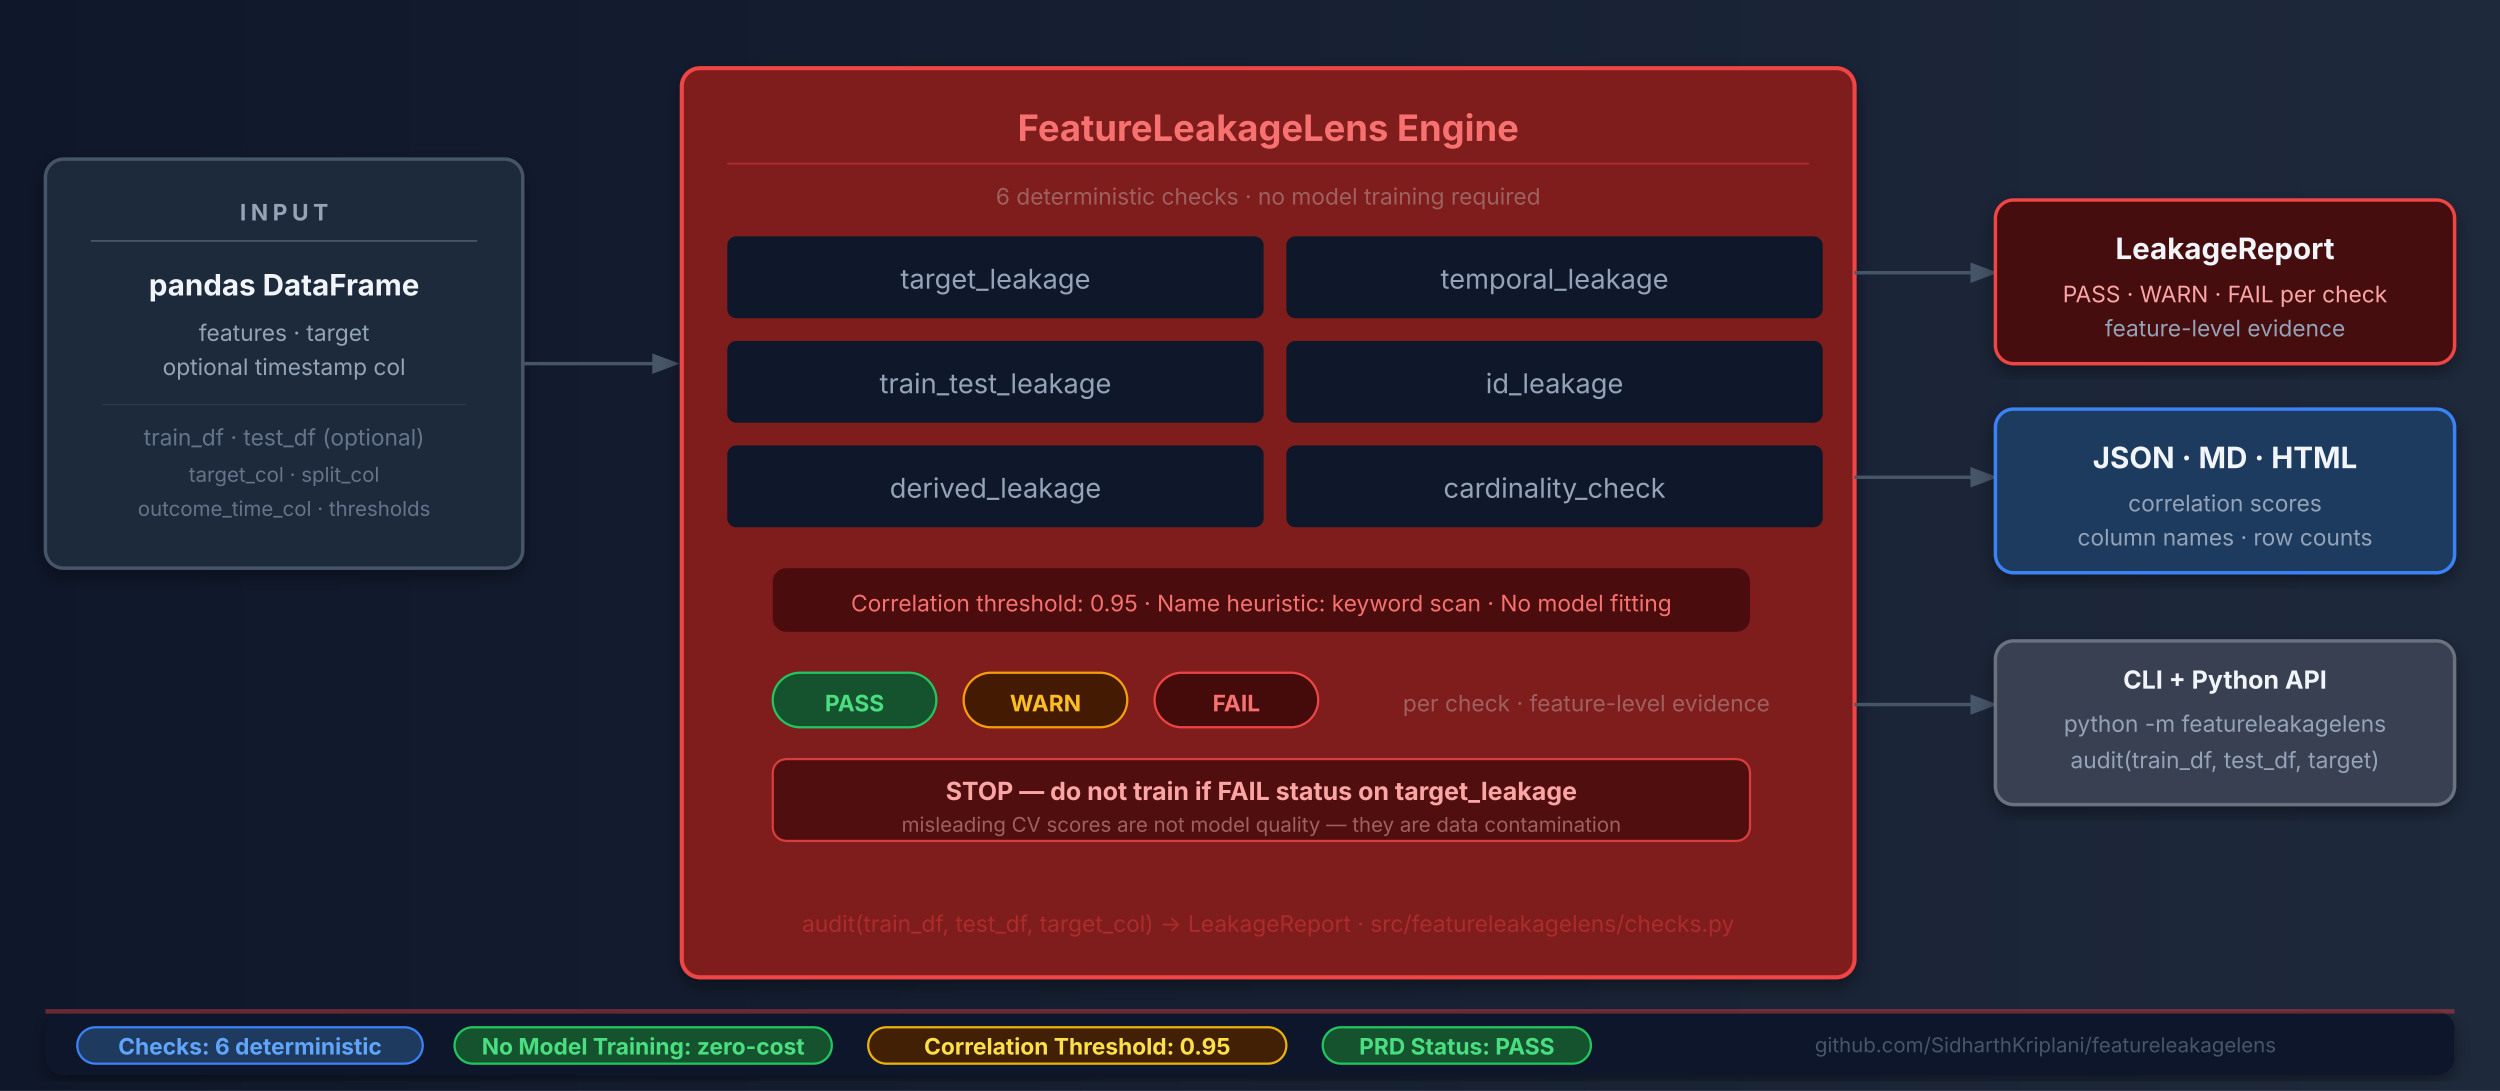
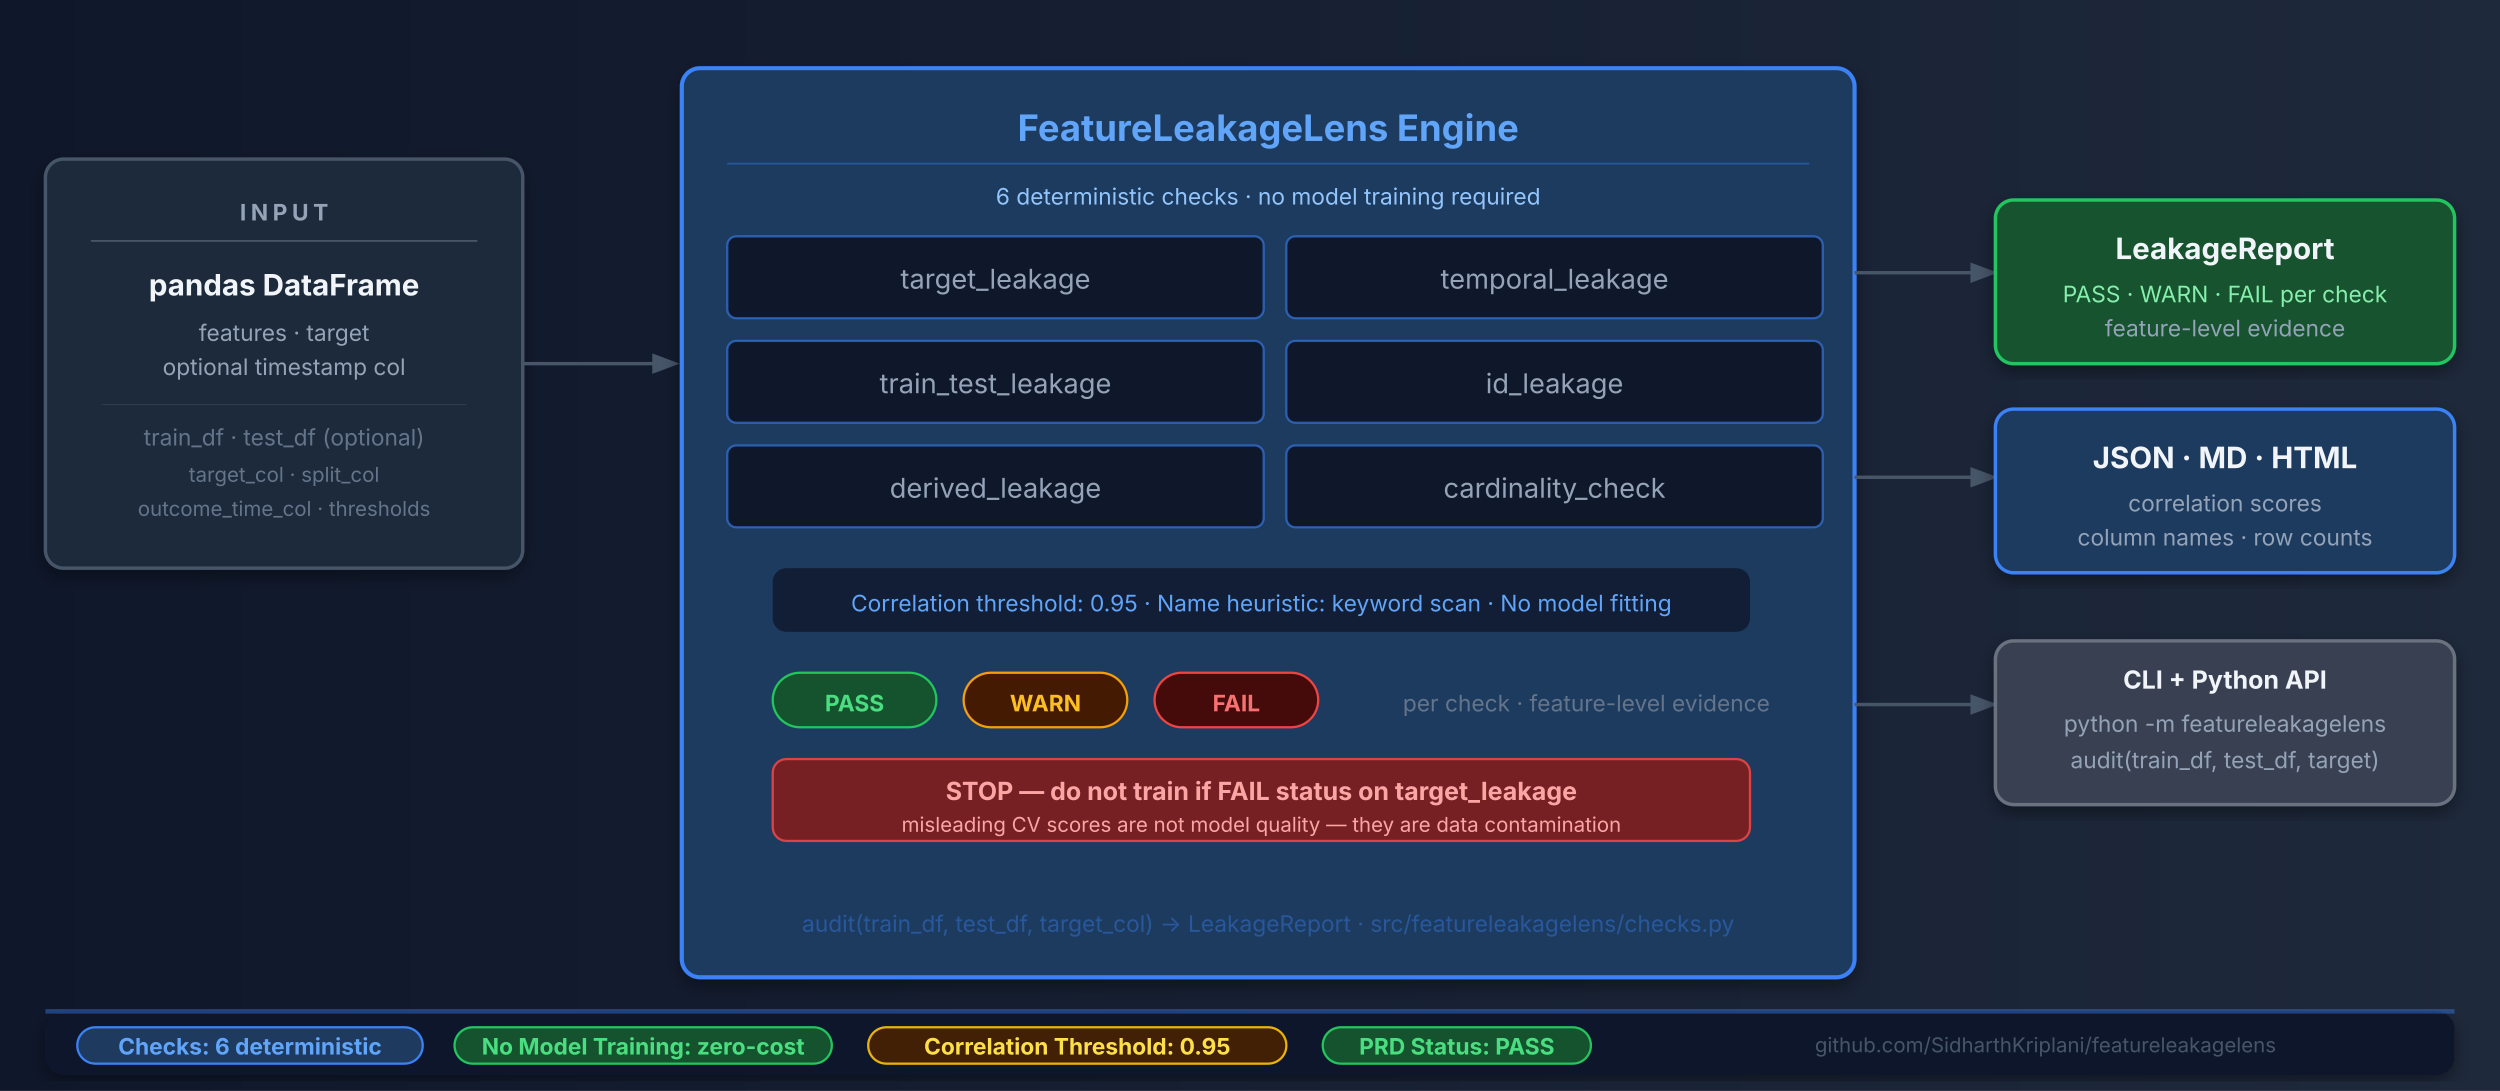
<svg xmlns="http://www.w3.org/2000/svg" viewBox="0 0 1100 480" font-family="system-ui, -apple-system, sans-serif">
  <defs>
    <linearGradient id="bg" x1="0" y1="0" x2="1" y2="0">
      <stop offset="0%" stop-color="#0f172a" />
      <stop offset="100%" stop-color="#1e293b" />
    </linearGradient>
    <filter id="shadow">
      <feDropShadow dx="0" dy="3" stdDeviation="4" flood-color="#000000" flood-opacity="0.4" />
    </filter>
    <marker id="arr" markerWidth="8" markerHeight="8" refX="6" refY="3" orient="auto">
      <path d="M0,0 L0,6 L8,3 z" fill="#475569" />
    </marker>
  </defs>
  <rect width="1100" height="480" fill="url(#bg)" />
  <rect x="20" y="70" width="210" height="180" rx="8" fill="#1e293b" stroke="#475569" stroke-width="1.5" filter="url(#shadow)" />
  <text x="125" y="97" text-anchor="middle" fill="#94a3b8" font-size="10" font-weight="700" letter-spacing="2">INPUT</text>
  <line x1="40" y1="106" x2="210" y2="106" stroke="#475569" stroke-width="0.8" />
  <text x="125" y="130" text-anchor="middle" fill="#f1f5f9" font-size="13" font-weight="700">pandas DataFrame</text>
  <text x="125" y="150" text-anchor="middle" fill="#94a3b8" font-size="10">features · target</text>
  <text x="125" y="165" text-anchor="middle" fill="#94a3b8" font-size="10">optional timestamp col</text>
  <line x1="45" y1="178" x2="205" y2="178" stroke="#475569" stroke-width="0.5" opacity="0.4" />
  <text x="125" y="196" text-anchor="middle" fill="#64748b" font-size="10">train_df · test_df (optional)</text>
  <text x="125" y="212" text-anchor="middle" fill="#64748b" font-size="9">target_col · split_col</text>
  <text x="125" y="227" text-anchor="middle" fill="#64748b" font-size="9">outcome_time_col · thresholds</text>
  <line x1="230" y1="160" x2="296" y2="160" stroke="#475569" stroke-width="1.5" marker-end="url(#arr)" />
-   <rect x="300" y="30" width="516" height="400" rx="8" fill="#7f1d1d" stroke="#ef4444" stroke-width="1.8" filter="url(#shadow)" />
-   <text x="558" y="62" text-anchor="middle" fill="#f87171" font-size="16" font-weight="700">FeatureLeakageLens Engine</text>
-   <line x1="320" y1="72" x2="796" y2="72" stroke="#ef4444" stroke-width="0.8" opacity="0.4" />
-   <text x="558" y="90" text-anchor="middle" fill="#9f6060" font-size="10">6 deterministic checks · no model training required</text>
-   <rect x="320" y="104" width="236" height="36" rx="4" fill="#0f172a" />
+   <rect x="300" y="30" width="516" height="400" rx="8" fill="#1e3a5f" stroke="#3b82f6" stroke-width="1.8" filter="url(#shadow)" />
+   <text x="558" y="62" text-anchor="middle" fill="#60a5fa" font-size="16" font-weight="700">FeatureLeakageLens Engine</text>
+   <line x1="320" y1="72" x2="796" y2="72" stroke="#3b82f6" stroke-width="0.8" opacity="0.4" />
+   <text x="558" y="90" text-anchor="middle" fill="#93c5fd" font-size="10">6 deterministic checks · no model training required</text>
+   <rect x="320" y="104" width="236" height="36" rx="4" fill="#0f172a" stroke="#3b82f6" stroke-width="1" stroke-opacity="0.6" />
  <text x="438" y="127" text-anchor="middle" fill="#94a3b8" font-size="12">target_leakage</text>
-   <rect x="566" y="104" width="236" height="36" rx="4" fill="#0f172a" />
+   <rect x="566" y="104" width="236" height="36" rx="4" fill="#0f172a" stroke="#3b82f6" stroke-width="1" stroke-opacity="0.6" />
  <text x="684" y="127" text-anchor="middle" fill="#94a3b8" font-size="12">temporal_leakage</text>
-   <rect x="320" y="150" width="236" height="36" rx="4" fill="#0f172a" />
+   <rect x="320" y="150" width="236" height="36" rx="4" fill="#0f172a" stroke="#3b82f6" stroke-width="1" stroke-opacity="0.6" />
  <text x="438" y="173" text-anchor="middle" fill="#94a3b8" font-size="12">train_test_leakage</text>
-   <rect x="566" y="150" width="236" height="36" rx="4" fill="#0f172a" />
+   <rect x="566" y="150" width="236" height="36" rx="4" fill="#0f172a" stroke="#3b82f6" stroke-width="1" stroke-opacity="0.6" />
  <text x="684" y="173" text-anchor="middle" fill="#94a3b8" font-size="12">id_leakage</text>
-   <rect x="320" y="196" width="236" height="36" rx="4" fill="#0f172a" />
+   <rect x="320" y="196" width="236" height="36" rx="4" fill="#0f172a" stroke="#3b82f6" stroke-width="1" stroke-opacity="0.6" />
  <text x="438" y="219" text-anchor="middle" fill="#94a3b8" font-size="12">derived_leakage</text>
-   <rect x="566" y="196" width="236" height="36" rx="4" fill="#0f172a" />
+   <rect x="566" y="196" width="236" height="36" rx="4" fill="#0f172a" stroke="#3b82f6" stroke-width="1" stroke-opacity="0.6" />
  <text x="684" y="219" text-anchor="middle" fill="#94a3b8" font-size="12">cardinality_check</text>
-   <rect x="340" y="250" width="430" height="28" rx="6" fill="#450a0a" opacity="0.9" />
-   <text x="555" y="269" text-anchor="middle" fill="#f87171" font-size="10">Correlation threshold: 0.95 · Name heuristic: keyword scan · No model fitting</text>
+   <rect x="340" y="250" width="430" height="28" rx="6" fill="#0f172a" opacity="0.8" />
+   <text x="555" y="269" text-anchor="middle" fill="#60a5fa" font-size="10">Correlation threshold: 0.95 · Name heuristic: keyword scan · No model fitting</text>
  <rect x="340" y="296" width="72" height="24" rx="12" fill="#14532d" stroke="#22c55e" stroke-width="1" />
  <text x="376" y="313" text-anchor="middle" fill="#4ade80" font-size="10" font-weight="700">PASS</text>
  <rect x="424" y="296" width="72" height="24" rx="12" fill="#451a03" stroke="#f59e0b" stroke-width="1" />
  <text x="460" y="313" text-anchor="middle" fill="#fbbf24" font-size="10" font-weight="700">WARN</text>
  <rect x="508" y="296" width="72" height="24" rx="12" fill="#450a0a" stroke="#ef4444" stroke-width="1" />
  <text x="544" y="313" text-anchor="middle" fill="#f87171" font-size="10" font-weight="700">FAIL</text>
-   <text x="698" y="313" text-anchor="middle" fill="#9f6060" font-size="10">per check · feature-level evidence</text>
-   <rect x="340" y="334" width="430" height="36" rx="6" fill="#450a0a" stroke="#ef4444" stroke-width="1" opacity="0.8" />
+   <text x="698" y="313" text-anchor="middle" fill="#64748b" font-size="10">per check · feature-level evidence</text>
+   <rect x="340" y="334" width="430" height="36" rx="6" fill="#7f1d1d" stroke="#ef4444" stroke-width="1" opacity="0.9" />
  <text x="555" y="352" text-anchor="middle" fill="#fca5a5" font-size="11" font-weight="700">STOP — do not train if FAIL status on target_leakage</text>
-   <text x="555" y="366" text-anchor="middle" fill="#9f6060" font-size="9">misleading CV scores are not model quality — they are data contamination</text>
-   <text x="558" y="410" text-anchor="middle" fill="#ef4444" font-size="10" opacity="0.4">audit(train_df, test_df, target_col) → LeakageReport · src/featureleakagelens/checks.py</text>
+   <text x="555" y="366" text-anchor="middle" fill="#fca5a5" font-size="9">misleading CV scores are not model quality — they are data contamination</text>
+   <text x="558" y="410" text-anchor="middle" fill="#3b82f6" font-size="10" opacity="0.4">audit(train_df, test_df, target_col) → LeakageReport · src/featureleakagelens/checks.py</text>
  <line x1="816" y1="120" x2="876" y2="120" stroke="#475569" stroke-width="1.5" marker-end="url(#arr)" />
  <line x1="816" y1="210" x2="876" y2="210" stroke="#475569" stroke-width="1.5" marker-end="url(#arr)" />
  <line x1="816" y1="310" x2="876" y2="310" stroke="#475569" stroke-width="1.5" marker-end="url(#arr)" />
-   <rect x="878" y="88" width="202" height="72" rx="8" fill="#450a0a" stroke="#ef4444" stroke-width="1.5" filter="url(#shadow)" />
+   <rect x="878" y="88" width="202" height="72" rx="8" fill="#14532d" stroke="#22c55e" stroke-width="1.5" filter="url(#shadow)" />
  <text x="979" y="114" text-anchor="middle" fill="#f1f5f9" font-size="13" font-weight="700">LeakageReport</text>
-   <text x="979" y="133" text-anchor="middle" fill="#fca5a5" font-size="10">PASS · WARN · FAIL per check</text>
+   <text x="979" y="133" text-anchor="middle" fill="#86efac" font-size="10">PASS · WARN · FAIL per check</text>
  <text x="979" y="148" text-anchor="middle" fill="#94a3b8" font-size="10">feature-level evidence</text>
  <rect x="878" y="180" width="202" height="72" rx="8" fill="#1e3a5f" stroke="#3b82f6" stroke-width="1.5" filter="url(#shadow)" />
  <text x="979" y="206" text-anchor="middle" fill="#f1f5f9" font-size="13" font-weight="700">JSON · MD · HTML</text>
  <text x="979" y="225" text-anchor="middle" fill="#94a3b8" font-size="10">correlation scores</text>
  <text x="979" y="240" text-anchor="middle" fill="#94a3b8" font-size="10">column names · row counts</text>
  <rect x="878" y="282" width="202" height="72" rx="8" fill="#374151" stroke="#6b7280" stroke-width="1.5" filter="url(#shadow)" />
  <text x="979" y="303" text-anchor="middle" fill="#f1f5f9" font-size="11" font-weight="700">CLI + Python API</text>
  <text x="979" y="322" text-anchor="middle" fill="#94a3b8" font-size="10">python -m featureleakagelens</text>
  <text x="979" y="338" text-anchor="middle" fill="#94a3b8" font-size="10">audit(train_df, test_df, target)</text>
  <rect x="20" y="445" width="1060" height="28" rx="8" fill="#0f172a" filter="url(#shadow)" />
-   <line x1="20" y1="445" x2="1080" y2="445" stroke="#ef4444" stroke-width="2" opacity="0.4" />
+   <line x1="20" y1="445" x2="1080" y2="445" stroke="#3b82f6" stroke-width="2" opacity="0.4" />
  <rect x="34" y="452" width="152" height="16" rx="8" fill="#1e3a5f" stroke="#3b82f6" stroke-width="1" />
  <text x="110" y="464" text-anchor="middle" fill="#60a5fa" font-size="10" font-weight="700">Checks: 6 deterministic</text>
  <rect x="200" y="452" width="166" height="16" rx="8" fill="#14532d" stroke="#22c55e" stroke-width="1" />
  <text x="283" y="464" text-anchor="middle" fill="#4ade80" font-size="10" font-weight="700">No Model Training: zero-cost</text>
  <rect x="382" y="452" width="184" height="16" rx="8" fill="#422006" stroke="#eab308" stroke-width="1" />
  <text x="474" y="464" text-anchor="middle" fill="#fde047" font-size="10" font-weight="700">Correlation Threshold: 0.95</text>
  <rect x="582" y="452" width="118" height="16" rx="8" fill="#14532d" stroke="#22c55e" stroke-width="1" />
  <text x="641" y="464" text-anchor="middle" fill="#4ade80" font-size="10" font-weight="700">PRD Status: PASS</text>
  <text x="900" y="463" text-anchor="middle" fill="#475569" font-size="9">github.com/SidharthKriplani/featureleakagelens</text>
</svg>
